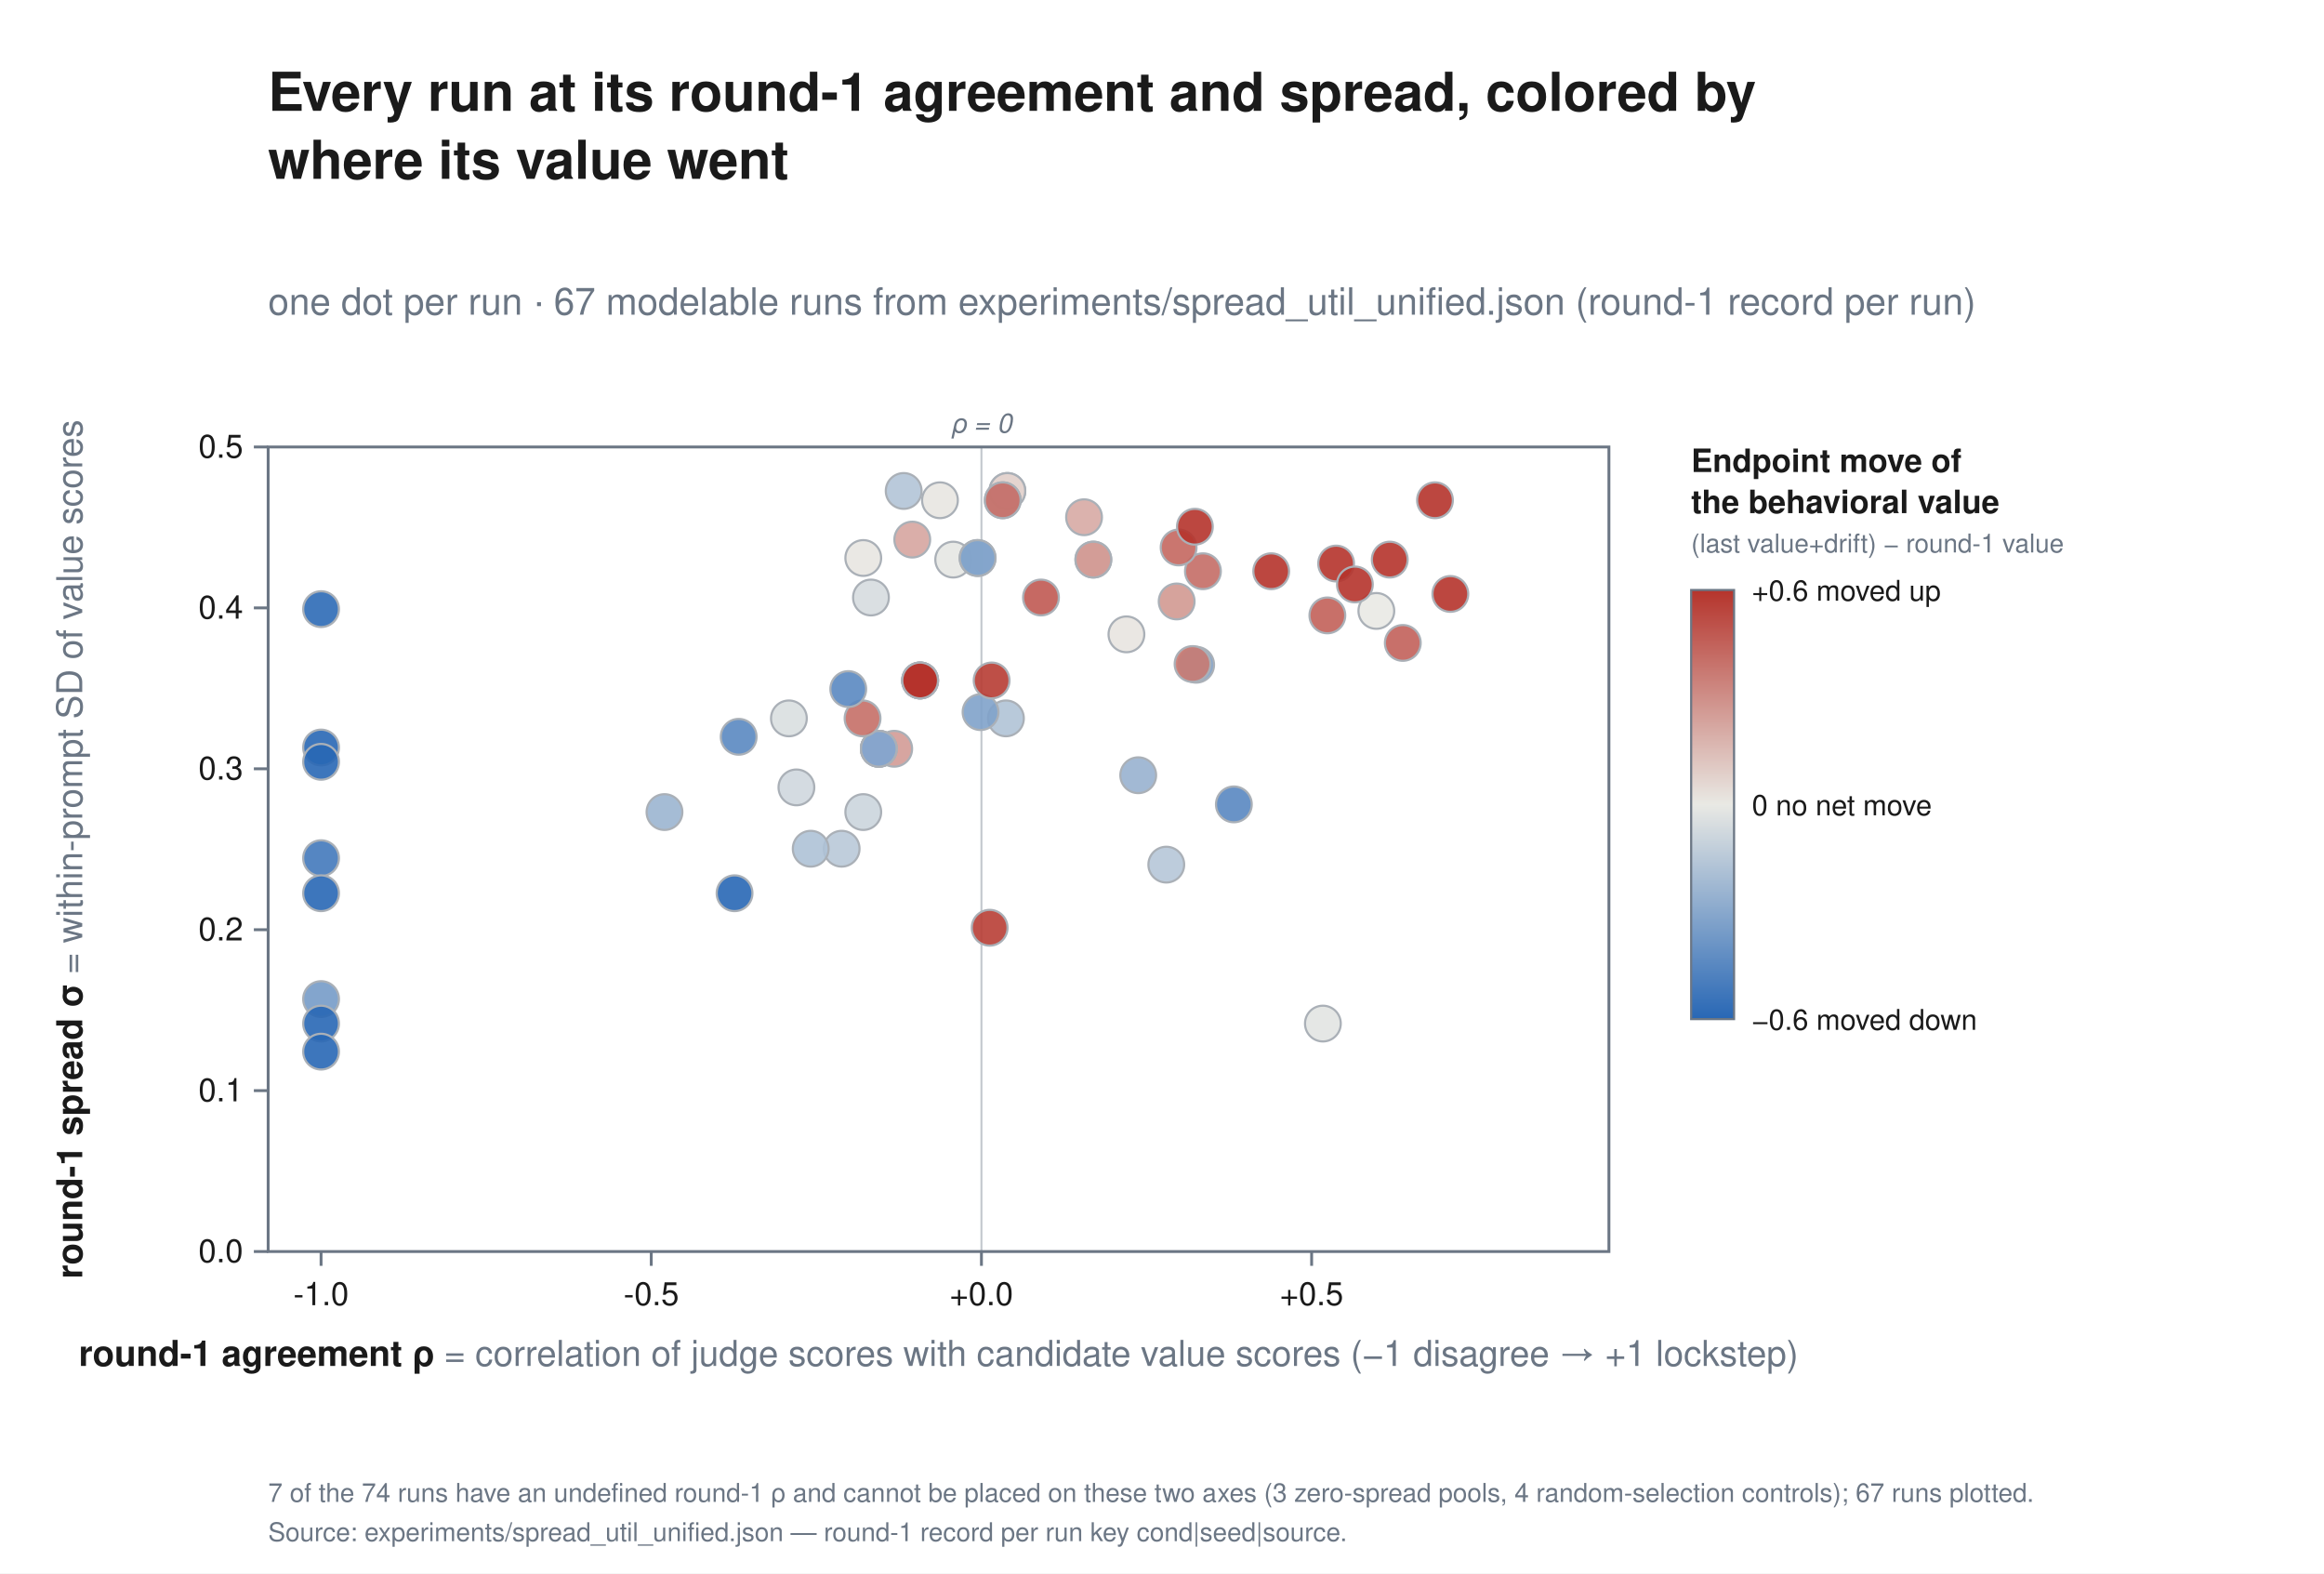
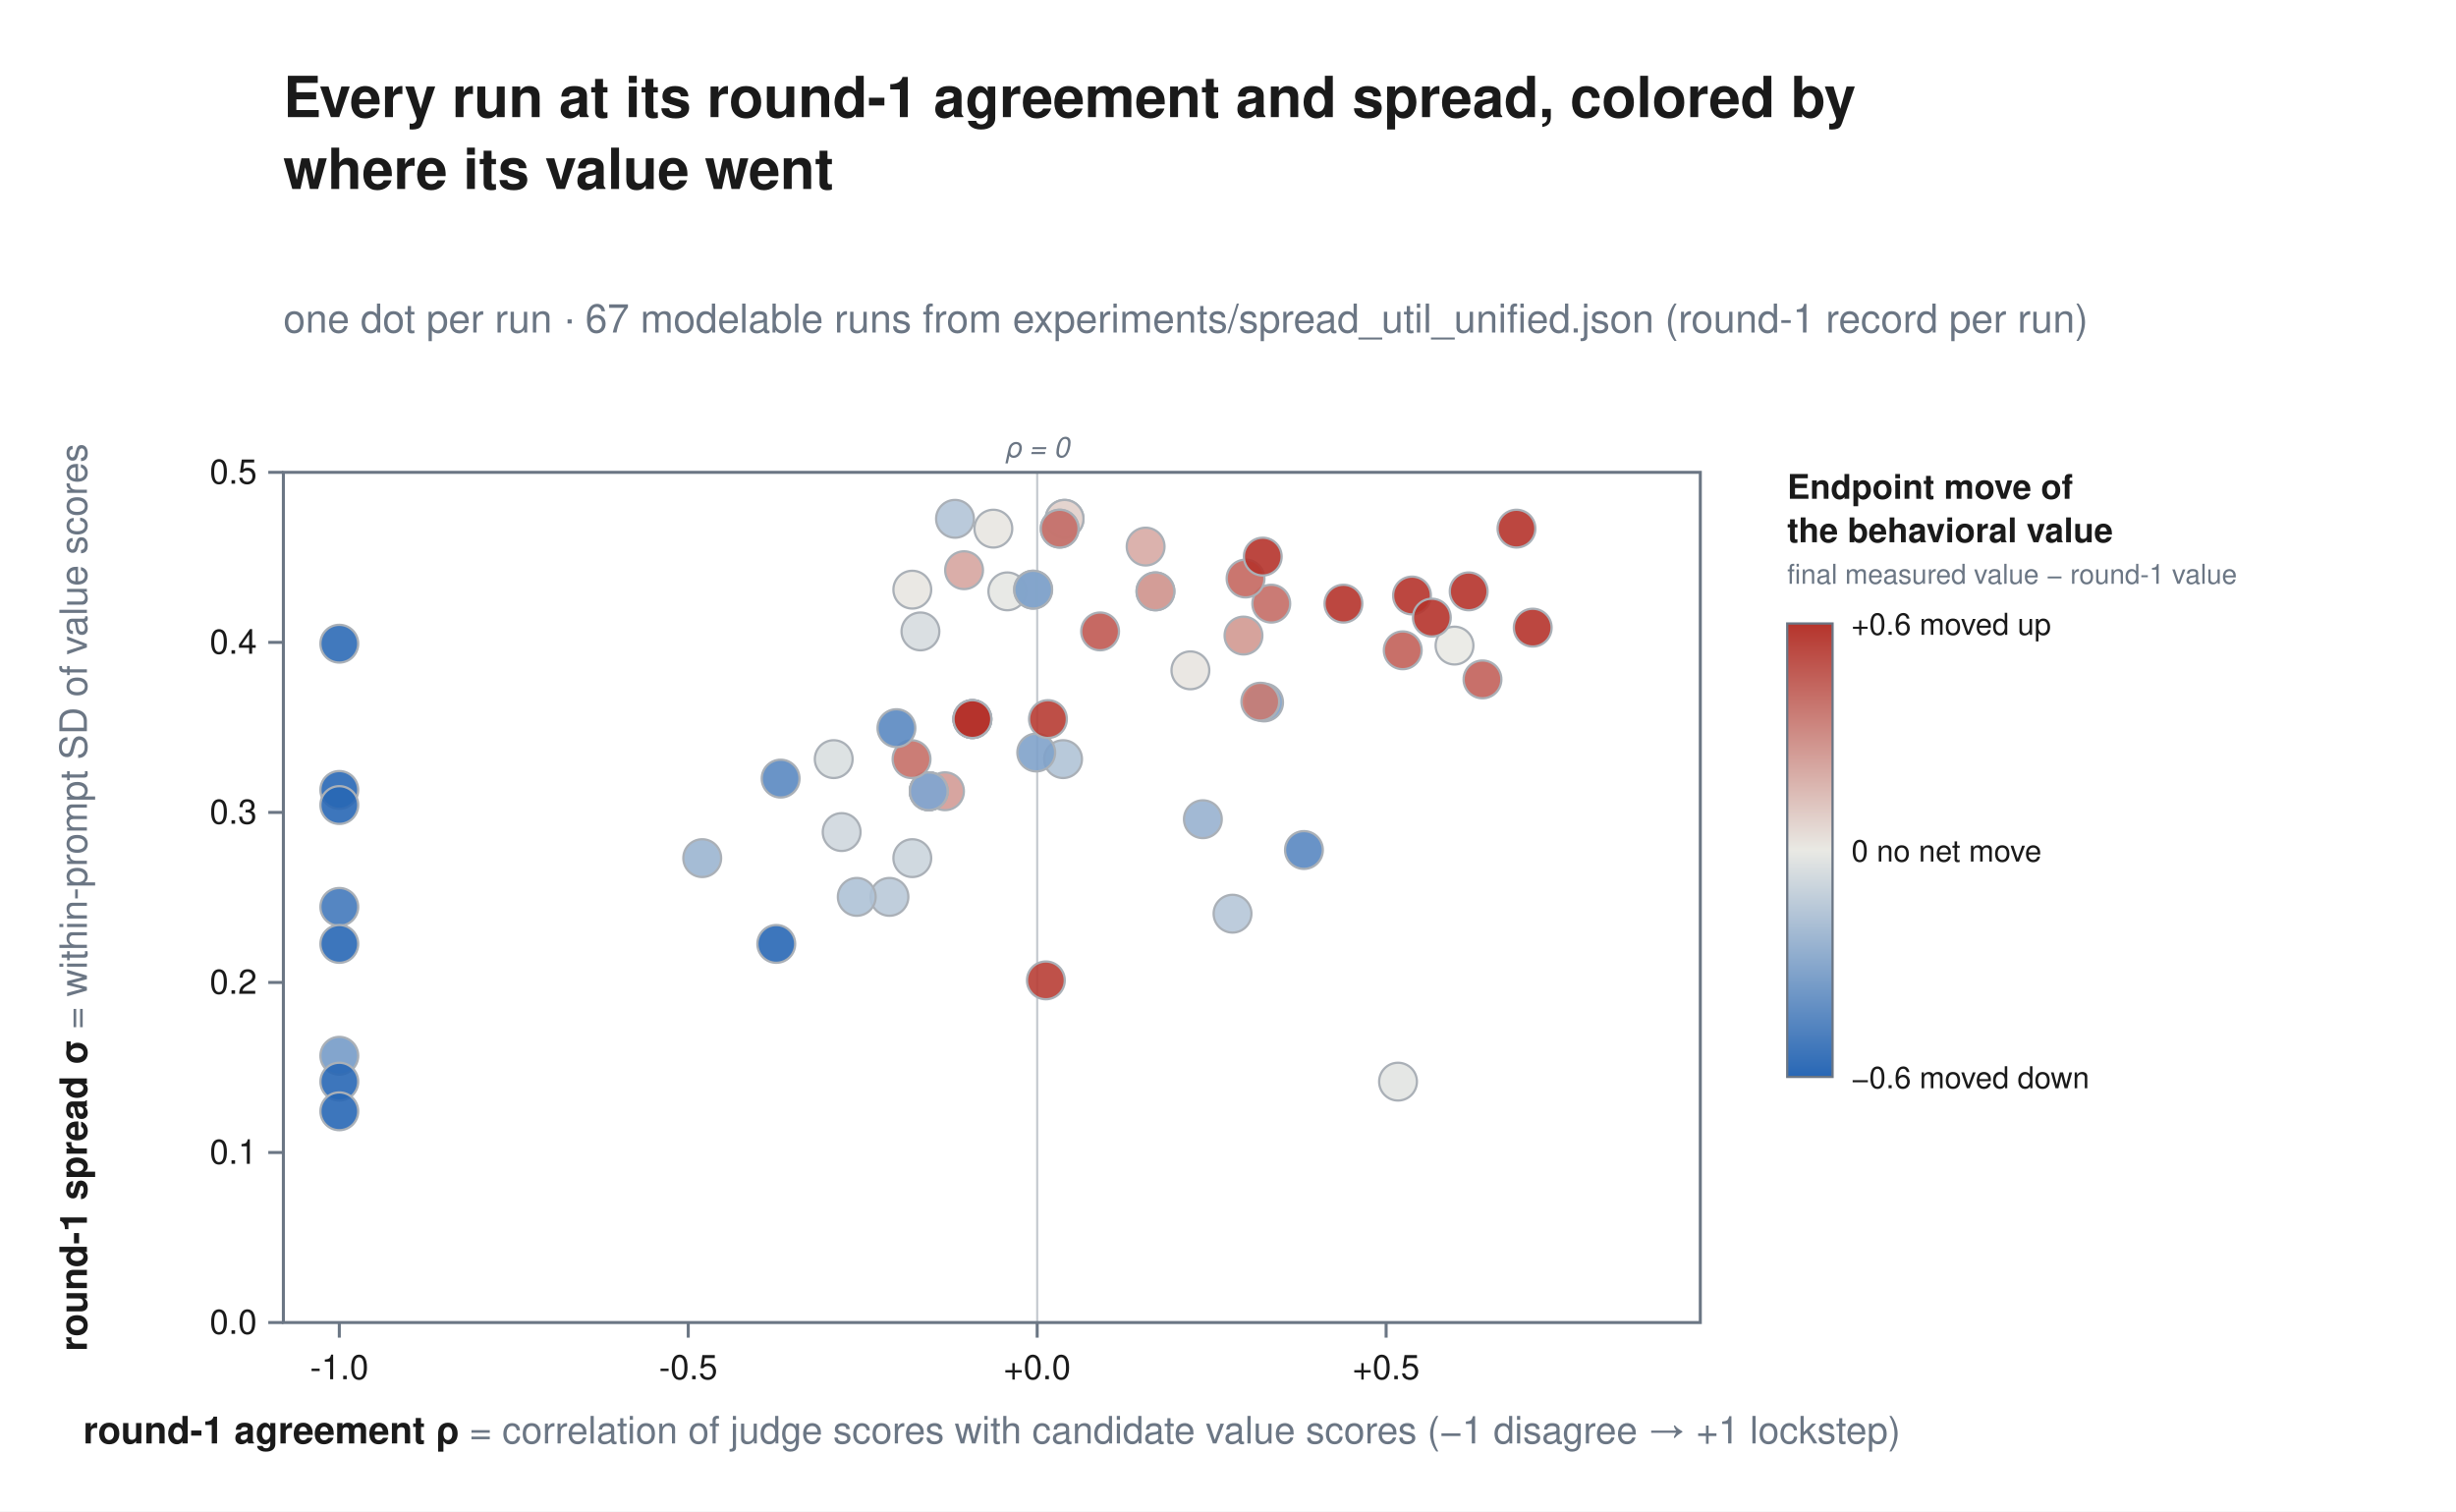
- <svg xmlns="http://www.w3.org/2000/svg" viewBox="0 0 1300 880" font-family="Helvetica, Arial, sans-serif">
-   <rect width="1300" height="880" fill="white" />
+ <svg xmlns="http://www.w3.org/2000/svg" viewBox="0 0 1300 800" font-family="Helvetica, Arial, sans-serif">
+   <rect width="1300" height="800" fill="white" />
  <text x="150" y="62" font-family="Helvetica, Arial, sans-serif" font-size="30" font-weight="bold" fill="#1a1a1a">Every run at its round-1 agreement and spread, colored by</text>
  <text x="150" y="100" font-family="Helvetica, Arial, sans-serif" font-size="30" font-weight="bold" fill="#1a1a1a">where its value went</text>
  <text x="150" y="176" font-family="Helvetica, Arial, sans-serif" font-size="21" fill="#6b7684">one dot per run · 67 modelable runs from experiments/spread_util_unified.json (round-1 record per run)</text>
  <rect x="150" y="250" width="750" height="450" fill="none" stroke="#6b7684" stroke-width="1.6" />
  <line x1="549.0" y1="250" x2="549.0" y2="700" stroke="#6b7684" stroke-width="1.1" stroke-opacity="0.4" />
  <text x="549.0" y="242" font-family="Helvetica, Arial, sans-serif" font-size="15" fill="#6b7684" text-anchor="middle" font-style="italic">ρ = 0</text>
  <line x1="179.6" y1="700" x2="179.6" y2="708" stroke="#6b7684" stroke-width="1.6" />
  <text x="179.6" y="730" font-family="Helvetica, Arial, sans-serif" font-size="18" fill="#1a1a1a" text-anchor="middle">-1.0</text>
  <line x1="364.3" y1="700" x2="364.3" y2="708" stroke="#6b7684" stroke-width="1.6" />
  <text x="364.3" y="730" font-family="Helvetica, Arial, sans-serif" font-size="18" fill="#1a1a1a" text-anchor="middle">-0.5</text>
  <line x1="549.0" y1="700" x2="549.0" y2="708" stroke="#6b7684" stroke-width="1.6" />
  <text x="549.0" y="730" font-family="Helvetica, Arial, sans-serif" font-size="18" fill="#1a1a1a" text-anchor="middle">+0.0</text>
  <line x1="733.7" y1="700" x2="733.7" y2="708" stroke="#6b7684" stroke-width="1.6" />
  <text x="733.7" y="730" font-family="Helvetica, Arial, sans-serif" font-size="18" fill="#1a1a1a" text-anchor="middle">+0.5</text>
  <line x1="142" y1="700.0" x2="150" y2="700.0" stroke="#6b7684" stroke-width="1.6" />
  <text x="136" y="706.0" font-family="Helvetica, Arial, sans-serif" font-size="18" fill="#1a1a1a" text-anchor="end">0.0</text>
  <line x1="142" y1="610.0" x2="150" y2="610.0" stroke="#6b7684" stroke-width="1.6" />
  <text x="136" y="616.0" font-family="Helvetica, Arial, sans-serif" font-size="18" fill="#1a1a1a" text-anchor="end">0.1</text>
  <line x1="142" y1="520.0" x2="150" y2="520.0" stroke="#6b7684" stroke-width="1.6" />
  <text x="136" y="526.0" font-family="Helvetica, Arial, sans-serif" font-size="18" fill="#1a1a1a" text-anchor="end">0.2</text>
  <line x1="142" y1="430.0" x2="150" y2="430.0" stroke="#6b7684" stroke-width="1.6" />
  <text x="136" y="436.0" font-family="Helvetica, Arial, sans-serif" font-size="18" fill="#1a1a1a" text-anchor="end">0.3</text>
  <line x1="142" y1="340.0" x2="150" y2="340.0" stroke="#6b7684" stroke-width="1.6" />
  <text x="136" y="346.0" font-family="Helvetica, Arial, sans-serif" font-size="18" fill="#1a1a1a" text-anchor="end">0.4</text>
  <line x1="142" y1="250.0" x2="150" y2="250.0" stroke="#6b7684" stroke-width="1.6" />
  <text x="136" y="256.0" font-family="Helvetica, Arial, sans-serif" font-size="18" fill="#1a1a1a" text-anchor="end">0.5</text>
  <text x="525" y="764" font-family="Helvetica, Arial, sans-serif" font-size="20" fill="#1a1a1a" text-anchor="middle" font-weight="bold">round-1 agreement ρ  <tspan font-weight="normal" fill="#6b7684">= correlation of judge scores with candidate value scores (−1 disagree → +1 lockstep)</tspan>
  </text>
  <text x="46" y="475" font-family="Helvetica, Arial, sans-serif" font-size="20" fill="#1a1a1a" text-anchor="middle" font-weight="bold" transform="rotate(-90 46 475)">round-1 spread σ  <tspan font-weight="normal" fill="#6b7684">= within-prompt SD of value scores</tspan>
  </text>
  <circle cx="769.9" cy="341.7" r="10.0" fill="#e9e9e4" fill-opacity="0.9" stroke="#aab0b7" stroke-width="1.2" />
  <circle cx="482.9" cy="312.1" r="10.0" fill="#e8e6e1" fill-opacity="0.9" stroke="#aab0b7" stroke-width="1.2" />
  <circle cx="533.2" cy="313.0" r="10.0" fill="#e6e7e3" fill-opacity="0.9" stroke="#aab0b7" stroke-width="1.2" />
  <circle cx="525.8" cy="279.8" r="10.0" fill="#e8e6e1" fill-opacity="0.9" stroke="#aab0b7" stroke-width="1.2" />
  <circle cx="630.1" cy="354.8" r="10.0" fill="#e8e5e0" fill-opacity="0.9" stroke="#aab0b7" stroke-width="1.2" />
  <circle cx="740.0" cy="572.5" r="10.0" fill="#e2e4e2" fill-opacity="0.9" stroke="#aab0b7" stroke-width="1.2" />
  <circle cx="563.5" cy="274.6" r="10.0" fill="#e5dcd7" fill-opacity="0.9" stroke="#aab0b7" stroke-width="1.2" />
  <circle cx="441.3" cy="401.8" r="10.0" fill="#dadfe0" fill-opacity="0.9" stroke="#aab0b7" stroke-width="1.2" />
  <circle cx="487.2" cy="334.2" r="10.0" fill="#d6dcdf" fill-opacity="0.9" stroke="#aab0b7" stroke-width="1.2" />
  <circle cx="563.5" cy="274.6" r="10.0" fill="#e3d3ce" fill-opacity="0.9" stroke="#aab0b7" stroke-width="1.2" />
  <circle cx="560.9" cy="279.8" r="10.0" fill="#d2d9de" fill-opacity="0.9" stroke="#aab0b7" stroke-width="1.2" />
  <circle cx="491.6" cy="418.8" r="10.0" fill="#d0d8de" fill-opacity="0.9" stroke="#aab0b7" stroke-width="1.2" />
  <circle cx="445.5" cy="440.4" r="10.0" fill="#cfd7de" fill-opacity="0.9" stroke="#aab0b7" stroke-width="1.2" />
  <circle cx="514.7" cy="380.6" r="10.0" fill="#e1cec9" fill-opacity="0.9" stroke="#aab0b7" stroke-width="1.2" />
  <circle cx="482.9" cy="454.2" r="10.0" fill="#cbd5dd" fill-opacity="0.9" stroke="#aab0b7" stroke-width="1.2" />
  <circle cx="611.6" cy="313.0" r="10.0" fill="#e1cdc7" fill-opacity="0.9" stroke="#aab0b7" stroke-width="1.2" />
  <circle cx="470.8" cy="474.7" r="10.0" fill="#b9c9d8" fill-opacity="0.9" stroke="#aab0b7" stroke-width="1.2" />
  <circle cx="546.8" cy="312.1" r="10.0" fill="#b7c7d8" fill-opacity="0.9" stroke="#aab0b7" stroke-width="1.2" />
  <circle cx="652.4" cy="483.6" r="10.0" fill="#b6c7d8" fill-opacity="0.9" stroke="#aab0b7" stroke-width="1.2" />
  <circle cx="505.5" cy="274.6" r="10.0" fill="#b3c5d7" fill-opacity="0.9" stroke="#aab0b7" stroke-width="1.2" />
  <circle cx="562.7" cy="401.8" r="10.0" fill="#b0c3d6" fill-opacity="0.9" stroke="#aab0b7" stroke-width="1.2" />
  <circle cx="453.5" cy="474.7" r="10.0" fill="#aec2d6" fill-opacity="0.9" stroke="#aab0b7" stroke-width="1.2" />
  <circle cx="491.6" cy="418.8" r="10.0" fill="#a8bdd4" fill-opacity="0.9" stroke="#aab0b7" stroke-width="1.2" />
  <circle cx="606.4" cy="289.3" r="10.0" fill="#d7aaa4" fill-opacity="0.9" stroke="#aab0b7" stroke-width="1.2" />
  <circle cx="510.3" cy="301.8" r="10.0" fill="#d6a6a0" fill-opacity="0.9" stroke="#aab0b7" stroke-width="1.2" />
  <circle cx="371.7" cy="454.2" r="10.0" fill="#9cb5d1" fill-opacity="0.9" stroke="#aab0b7" stroke-width="1.2" />
  <circle cx="636.7" cy="433.6" r="10.0" fill="#98b2d0" fill-opacity="0.9" stroke="#aab0b7" stroke-width="1.2" />
  <circle cx="500.2" cy="418.8" r="10.0" fill="#d39c96" fill-opacity="0.9" stroke="#aab0b7" stroke-width="1.2" />
  <circle cx="658.2" cy="336.4" r="10.0" fill="#d29992" fill-opacity="0.9" stroke="#aab0b7" stroke-width="1.2" />
  <circle cx="611.6" cy="313.0" r="10.0" fill="#d29791" fill-opacity="0.9" stroke="#aab0b7" stroke-width="1.2" />
  <circle cx="491.6" cy="418.8" r="10.0" fill="#86a6cc" fill-opacity="0.9" stroke="#aab0b7" stroke-width="1.2" />
  <circle cx="491.6" cy="418.8" r="10.0" fill="#86a6cc" fill-opacity="0.9" stroke="#aab0b7" stroke-width="1.2" />
  <circle cx="548.5" cy="398.3" r="10.0" fill="#80a2ca" fill-opacity="0.9" stroke="#aab0b7" stroke-width="1.2" />
  <circle cx="546.9" cy="312.1" r="10.0" fill="#7ea1ca" fill-opacity="0.9" stroke="#aab0b7" stroke-width="1.2" />
  <circle cx="669.1" cy="371.8" r="10.0" fill="#7ca0ca" fill-opacity="0.9" stroke="#aab0b7" stroke-width="1.2" />
  <circle cx="179.6" cy="558.8" r="10.0" fill="#769bc8" fill-opacity="0.9" stroke="#aab0b7" stroke-width="1.2" />
  <circle cx="667.1" cy="371.4" r="10.0" fill="#c97a73" fill-opacity="0.9" stroke="#aab0b7" stroke-width="1.2" />
  <circle cx="482.5" cy="401.8" r="10.0" fill="#c66f68" fill-opacity="0.9" stroke="#aab0b7" stroke-width="1.2" />
  <circle cx="672.9" cy="319.5" r="10.0" fill="#c56d66" fill-opacity="0.9" stroke="#aab0b7" stroke-width="1.2" />
  <circle cx="560.9" cy="279.8" r="10.0" fill="#c56b64" fill-opacity="0.9" stroke="#aab0b7" stroke-width="1.2" />
  <circle cx="659.3" cy="306.2" r="10.0" fill="#c46760" fill-opacity="0.9" stroke="#aab0b7" stroke-width="1.2" />
  <circle cx="413.2" cy="412.1" r="10.0" fill="#5a89c1" fill-opacity="0.9" stroke="#aab0b7" stroke-width="1.2" />
  <circle cx="474.5" cy="385.4" r="10.0" fill="#5a89c1" fill-opacity="0.9" stroke="#aab0b7" stroke-width="1.2" />
  <circle cx="690.2" cy="449.9" r="10.0" fill="#5988c1" fill-opacity="0.9" stroke="#aab0b7" stroke-width="1.2" />
  <circle cx="784.7" cy="359.6" r="10.0" fill="#c2615a" fill-opacity="0.9" stroke="#aab0b7" stroke-width="1.2" />
  <circle cx="742.5" cy="344.2" r="10.0" fill="#c26159" fill-opacity="0.9" stroke="#aab0b7" stroke-width="1.2" />
  <circle cx="582.3" cy="334.2" r="10.0" fill="#c05952" fill-opacity="0.9" stroke="#aab0b7" stroke-width="1.2" />
  <circle cx="179.6" cy="480.0" r="10.0" fill="#4379bc" fill-opacity="0.9" stroke="#aab0b7" stroke-width="1.2" />
  <circle cx="514.7" cy="380.6" r="10.0" fill="#bc4c44" fill-opacity="0.9" stroke="#aab0b7" stroke-width="1.2" />
  <circle cx="553.6" cy="518.9" r="10.0" fill="#b83e36" fill-opacity="0.9" stroke="#aab0b7" stroke-width="1.2" />
  <circle cx="554.7" cy="380.6" r="10.0" fill="#b73c34" fill-opacity="0.9" stroke="#aab0b7" stroke-width="1.2" />
  <circle cx="179.6" cy="340.7" r="10.0" fill="#2d6bb6" fill-opacity="0.9" stroke="#aab0b7" stroke-width="1.2" />
  <circle cx="179.6" cy="418.1" r="10.0" fill="#2867b5" fill-opacity="0.9" stroke="#aab0b7" stroke-width="1.2" />
  <circle cx="179.6" cy="426.1" r="10.0" fill="#2867b5" fill-opacity="0.9" stroke="#aab0b7" stroke-width="1.2" />
  <circle cx="514.7" cy="380.6" r="10.0" fill="#b5342c" fill-opacity="0.9" stroke="#aab0b7" stroke-width="1.2" />
  <circle cx="747.4" cy="315.2" r="10.0" fill="#b5342c" fill-opacity="0.9" stroke="#aab0b7" stroke-width="1.2" />
  <circle cx="410.9" cy="499.6" r="10.0" fill="#2867b5" fill-opacity="0.9" stroke="#aab0b7" stroke-width="1.2" />
  <circle cx="668.4" cy="294.6" r="10.0" fill="#b5342c" fill-opacity="0.9" stroke="#aab0b7" stroke-width="1.2" />
  <circle cx="179.6" cy="499.6" r="10.0" fill="#2867b5" fill-opacity="0.9" stroke="#aab0b7" stroke-width="1.2" />
  <circle cx="179.6" cy="572.5" r="10.0" fill="#2867b5" fill-opacity="0.9" stroke="#aab0b7" stroke-width="1.2" />
  <circle cx="802.7" cy="279.8" r="10.0" fill="#b5342c" fill-opacity="0.9" stroke="#aab0b7" stroke-width="1.2" />
  <circle cx="811.3" cy="332.2" r="10.0" fill="#b5342c" fill-opacity="0.9" stroke="#aab0b7" stroke-width="1.2" />
  <circle cx="514.7" cy="380.6" r="10.0" fill="#b5342c" fill-opacity="0.9" stroke="#aab0b7" stroke-width="1.2" />
  <circle cx="777.4" cy="313.0" r="10.0" fill="#b5342c" fill-opacity="0.9" stroke="#aab0b7" stroke-width="1.2" />
  <circle cx="757.9" cy="326.9" r="10.0" fill="#b5342c" fill-opacity="0.9" stroke="#aab0b7" stroke-width="1.2" />
  <circle cx="711.1" cy="319.5" r="10.0" fill="#b5342c" fill-opacity="0.9" stroke="#aab0b7" stroke-width="1.2" />
  <circle cx="179.6" cy="588.2" r="10.0" fill="#2867b5" fill-opacity="0.9" stroke="#aab0b7" stroke-width="1.2" />
  <text x="946" y="264" font-family="Helvetica, Arial, sans-serif" font-size="18" font-weight="bold" fill="#1a1a1a">Endpoint move of</text>
  <text x="946" y="287" font-family="Helvetica, Arial, sans-serif" font-size="18" font-weight="bold" fill="#1a1a1a">the behavioral value</text>
-   <text x="946" y="309" font-family="Helvetica, Arial, sans-serif" font-size="14.5" fill="#6b7684">(last value+drift) − round-1 value</text>
+   <text x="946" y="309" font-family="Helvetica, Arial, sans-serif" font-size="14.5" fill="#6b7684">final measured value − round-1 value</text>
  <defs>
    <linearGradient id="movebar" x1="0" y1="0" x2="0" y2="1">
      <stop offset="0" stop-color="#b5342c" />
      <stop offset="0.5" stop-color="#e9e9e4" />
      <stop offset="1" stop-color="#2867b5" />
    </linearGradient>
  </defs>
  <rect x="946" y="330" width="24" height="240" fill="url(#movebar)" />
  <rect x="946" y="330" width="24" height="240" fill="none" stroke="#6b7684" stroke-width="1.2" />
  <text x="980" y="336.0" font-family="Helvetica, Arial, sans-serif" font-size="16" fill="#1a1a1a">+0.6  moved up</text>
  <text x="980" y="456.0" font-family="Helvetica, Arial, sans-serif" font-size="16" fill="#1a1a1a">0  no net move</text>
  <text x="980" y="576.0" font-family="Helvetica, Arial, sans-serif" font-size="16" fill="#1a1a1a">−0.6  moved down</text>
-   <text x="150" y="840" font-family="Helvetica, Arial, sans-serif" font-size="14.5" fill="#6b7684">7 of the 74 runs have an undefined round-1 ρ and cannot be placed on these two axes (3 zero-spread pools, 4 random-selection controls); 67 runs plotted.</text>
-   <text x="150" y="862" font-family="Helvetica, Arial, sans-serif" font-size="14.5" fill="#6b7684">Source: experiments/spread_util_unified.json — round-1 record per run key cond|seed|source.</text>
</svg>
